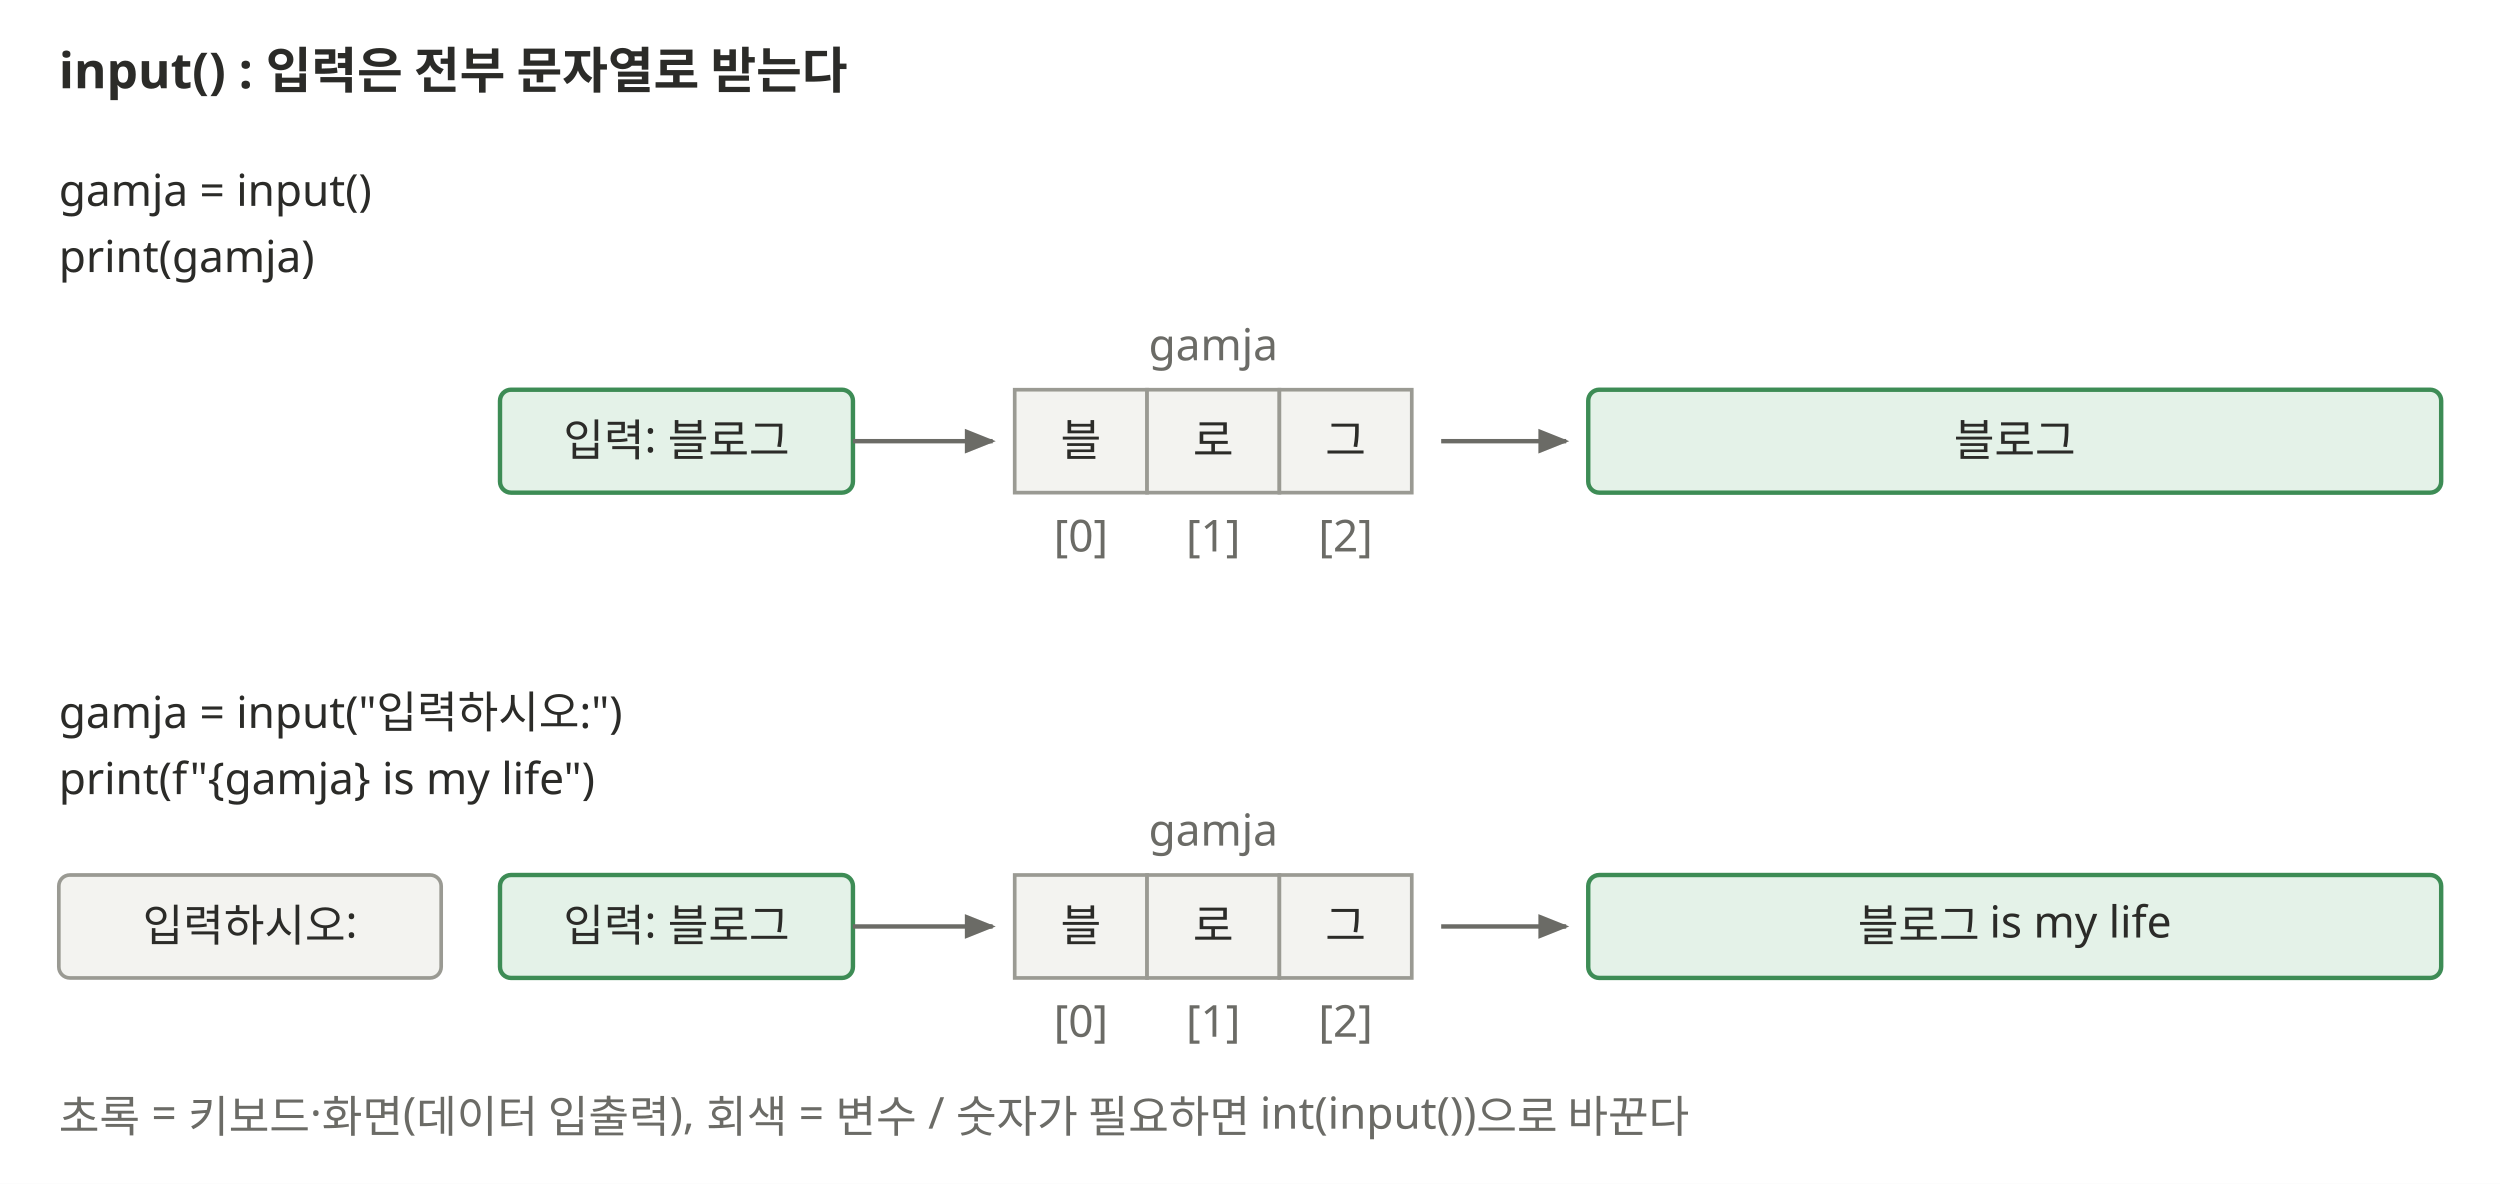
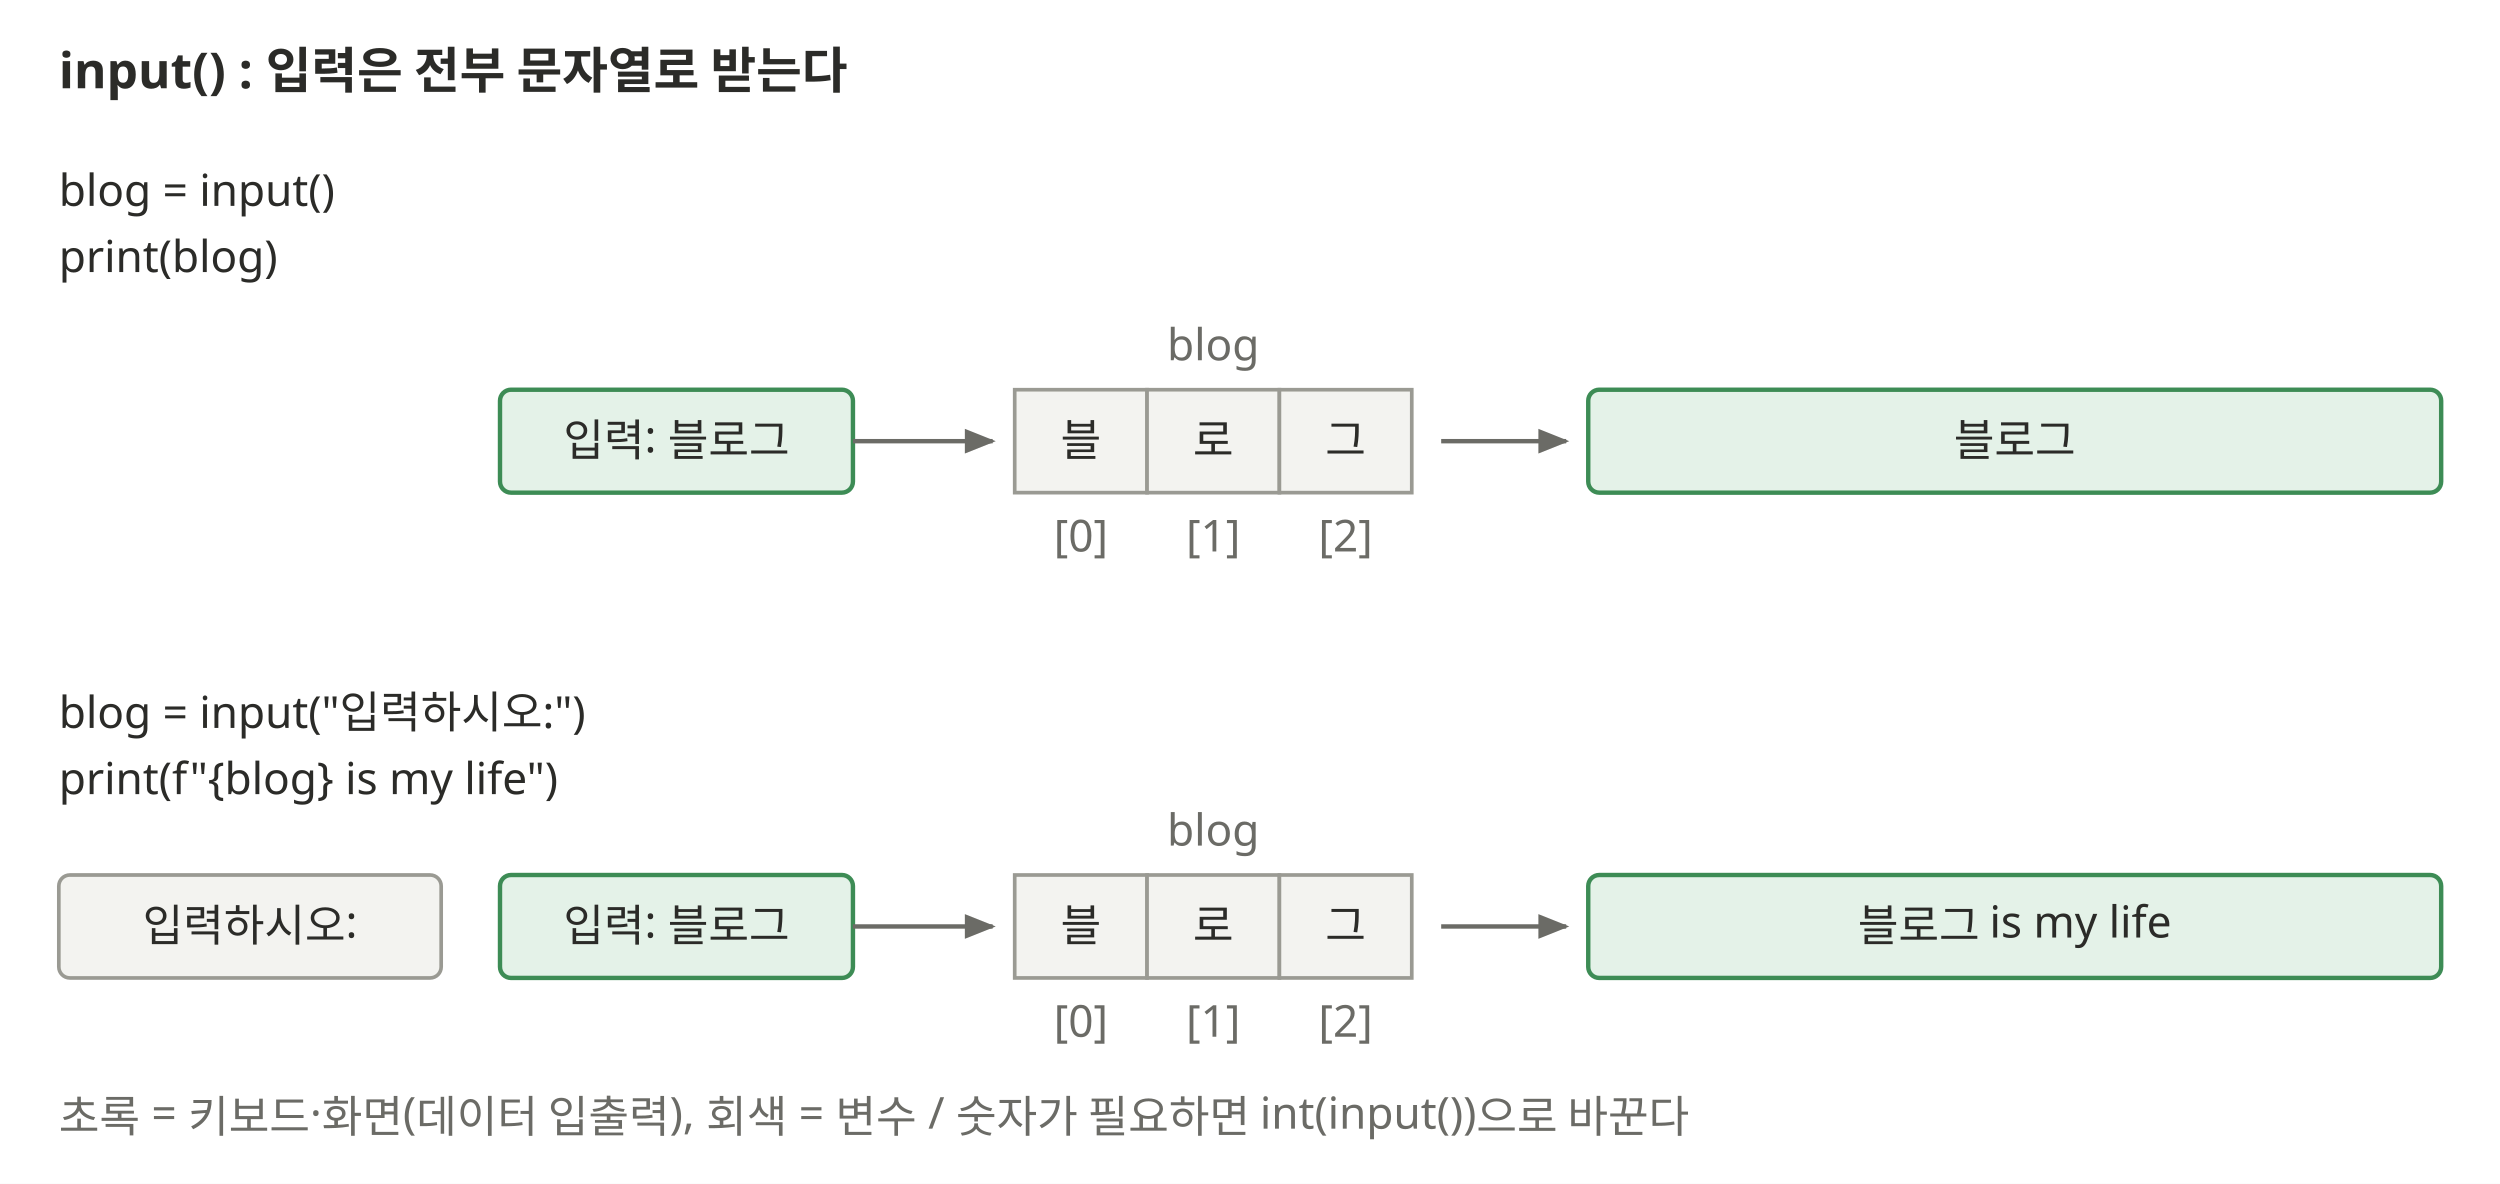
<svg xmlns="http://www.w3.org/2000/svg" viewBox="0 0 680 322" width="100%" role="img" aria-label="input 함수가 입력을 문자열로 받아 변수에 저장하고 출력하는 흐름">
  <style>
  text{font-family:'Pretendard','Apple SD Gothic Neo','Malgun Gothic',sans-serif;font-size:12px;fill:#2b2b28}
  .t{font-size:13.5px;font-weight:600}
  .bg{fill:#ffffff}
  .g{fill:#6b6b66}
  .box{fill:#f3f3f0;stroke:#9a9a93;stroke-width:1}
  .ok{fill:#e4f2e8;stroke:#3d8c55;stroke-width:1.2}
  .ln{stroke:#6b6b66;stroke-width:1.2;fill:none}
  .mk{fill:#6b6b66}
  @media (prefers-color-scheme: dark){
    text{fill:#e8e8e3}
    .bg{fill:#1c1c1a}
    .g{fill:#a3a39c}
    .box{fill:#2b2b29;stroke:#7d7d76}
    .ok{fill:#1e3a29;stroke:#6dbd86}
    .ln{stroke:#a3a39c}
    .mk{fill:#a3a39c}
  }
</style>
  <defs>
    <marker id="ah" viewBox="0 0 10 10" refX="9" refY="5" markerWidth="7" markerHeight="7" orient="auto">
      <path d="M0,1 L10,5 L0,9 z" class="mk" />
    </marker>
  </defs>
  <rect class="bg" width="680" height="322" />
  <text class="t" x="16" y="24">input() : 입력은 전부 문자열로 받는다</text>
-   <text x="16" y="56">gamja = input()</text>
-   <text x="16" y="74">print(gamja)</text>
+   <text x="16" y="56">blog = input()</text>
+   <text x="16" y="74">print(blog)</text>
  <rect class="ok" x="136" y="106" width="96" height="28" rx="3" />
  <text x="184" y="124" text-anchor="middle">입력: 블로그</text>
  <line class="ln" x1="232" y1="120" x2="270" y2="120" marker-end="url(#ah)" />
-   <text class="g" x="330" y="98" text-anchor="middle">gamja</text>
+   <text class="g" x="330" y="98" text-anchor="middle">blog</text>
  <rect class="box" x="276" y="106" width="36" height="28" />
  <rect class="box" x="312" y="106" width="36" height="28" />
  <rect class="box" x="348" y="106" width="36" height="28" />
  <text x="294" y="124" text-anchor="middle">블</text>
  <text x="330" y="124" text-anchor="middle">로</text>
  <text x="366" y="124" text-anchor="middle">그</text>
  <text class="g" x="294" y="150" text-anchor="middle">[0]</text>
  <text class="g" x="330" y="150" text-anchor="middle">[1]</text>
  <text class="g" x="366" y="150" text-anchor="middle">[2]</text>
  <line class="ln" x1="392" y1="120" x2="426" y2="120" marker-end="url(#ah)" />
  <rect class="ok" x="432" y="106" width="232" height="28" rx="3" />
  <text x="548" y="124" text-anchor="middle">블로그</text>
-   <text x="16" y="198">gamja = input("입력하시오:")</text>
-   <text x="16" y="216">print(f"{gamja} is my life")</text>
+   <text x="16" y="198">blog = input("입력하시오:")</text>
+   <text x="16" y="216">print(f"{blog} is my life")</text>
  <rect class="box" x="16" y="238" width="104" height="28" rx="3" />
  <text x="68" y="256" text-anchor="middle">입력하시오:</text>
  <rect class="ok" x="136" y="238" width="96" height="28" rx="3" />
  <text x="184" y="256" text-anchor="middle">입력: 블로그</text>
  <line class="ln" x1="232" y1="252" x2="270" y2="252" marker-end="url(#ah)" />
-   <text class="g" x="330" y="230" text-anchor="middle">gamja</text>
+   <text class="g" x="330" y="230" text-anchor="middle">blog</text>
  <rect class="box" x="276" y="238" width="36" height="28" />
  <rect class="box" x="312" y="238" width="36" height="28" />
  <rect class="box" x="348" y="238" width="36" height="28" />
  <text x="294" y="256" text-anchor="middle">블</text>
  <text x="330" y="256" text-anchor="middle">로</text>
  <text x="366" y="256" text-anchor="middle">그</text>
  <text class="g" x="294" y="282" text-anchor="middle">[0]</text>
  <text class="g" x="330" y="282" text-anchor="middle">[1]</text>
  <text class="g" x="366" y="282" text-anchor="middle">[2]</text>
  <line class="ln" x1="392" y1="252" x2="426" y2="252" marker-end="url(#ah)" />
  <rect class="ok" x="432" y="238" width="232" height="28" rx="3" />
  <text x="548" y="256" text-anchor="middle">블로그 is my life</text>
  <text class="g" x="16" y="308">초록 = 키보드·화면(데이터 입출력), 회색 = 변수 / 숫자가 필요하면 int(input())으로 바꾼다</text>
</svg>
